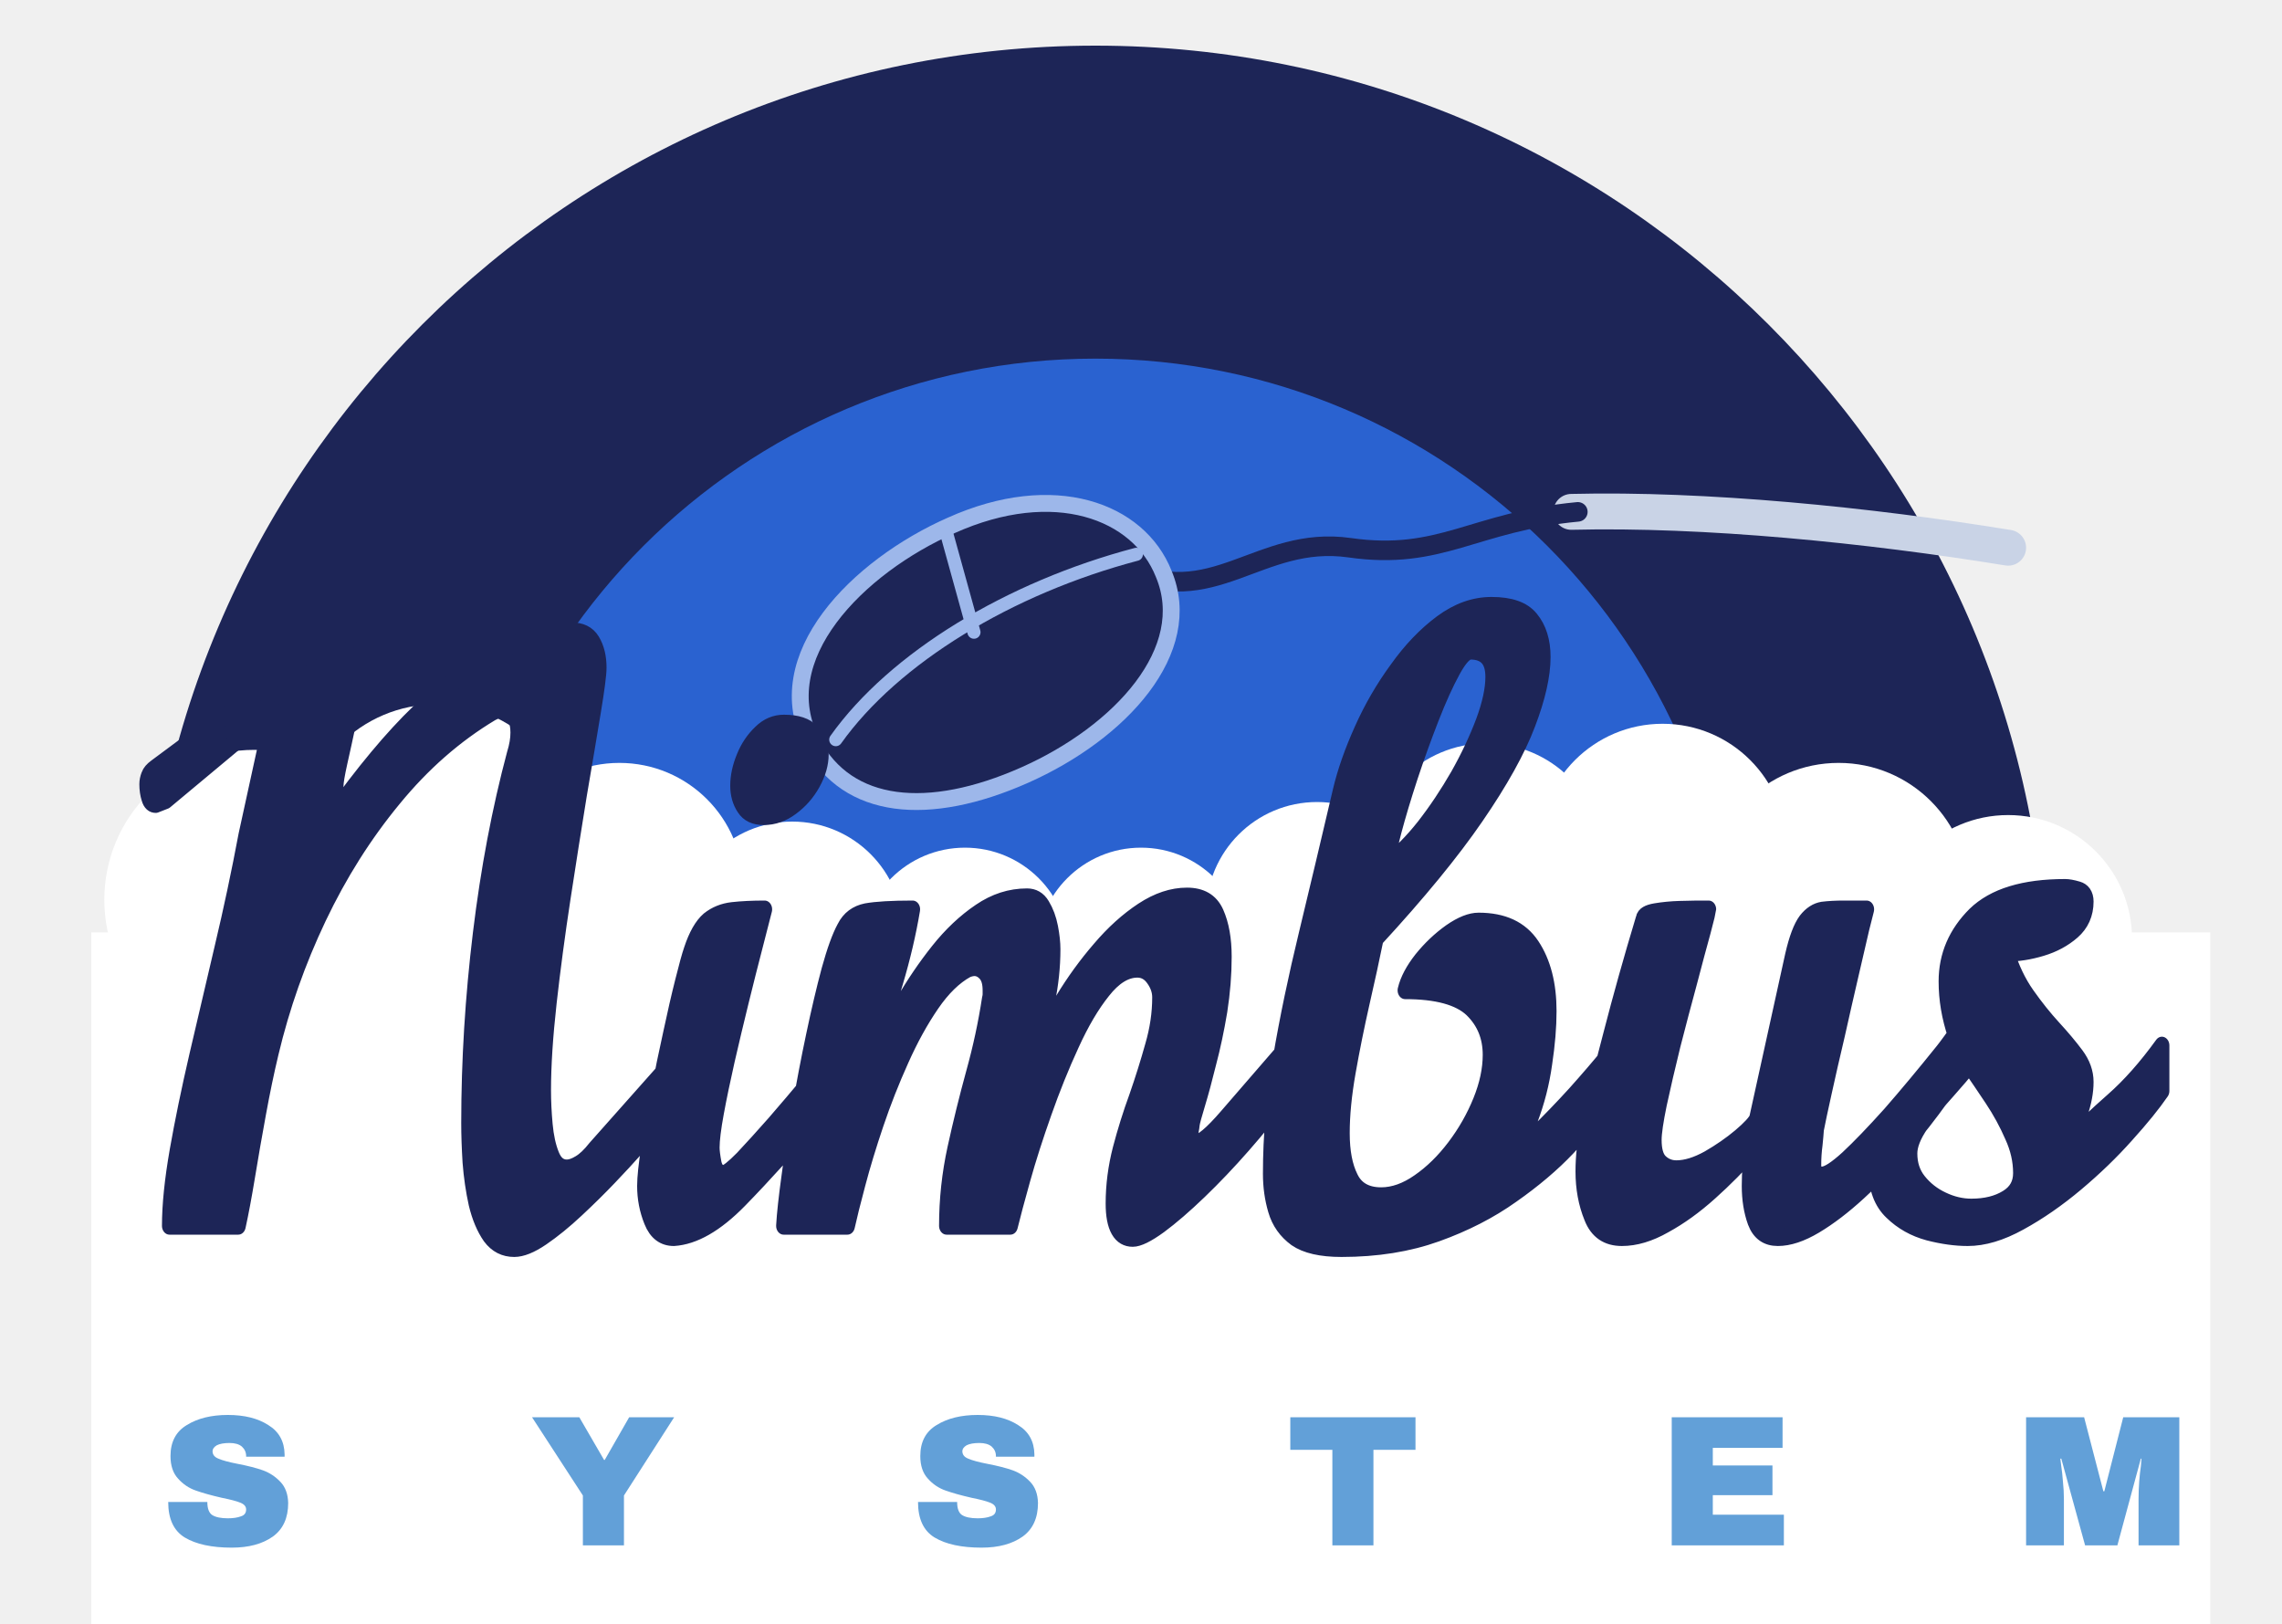
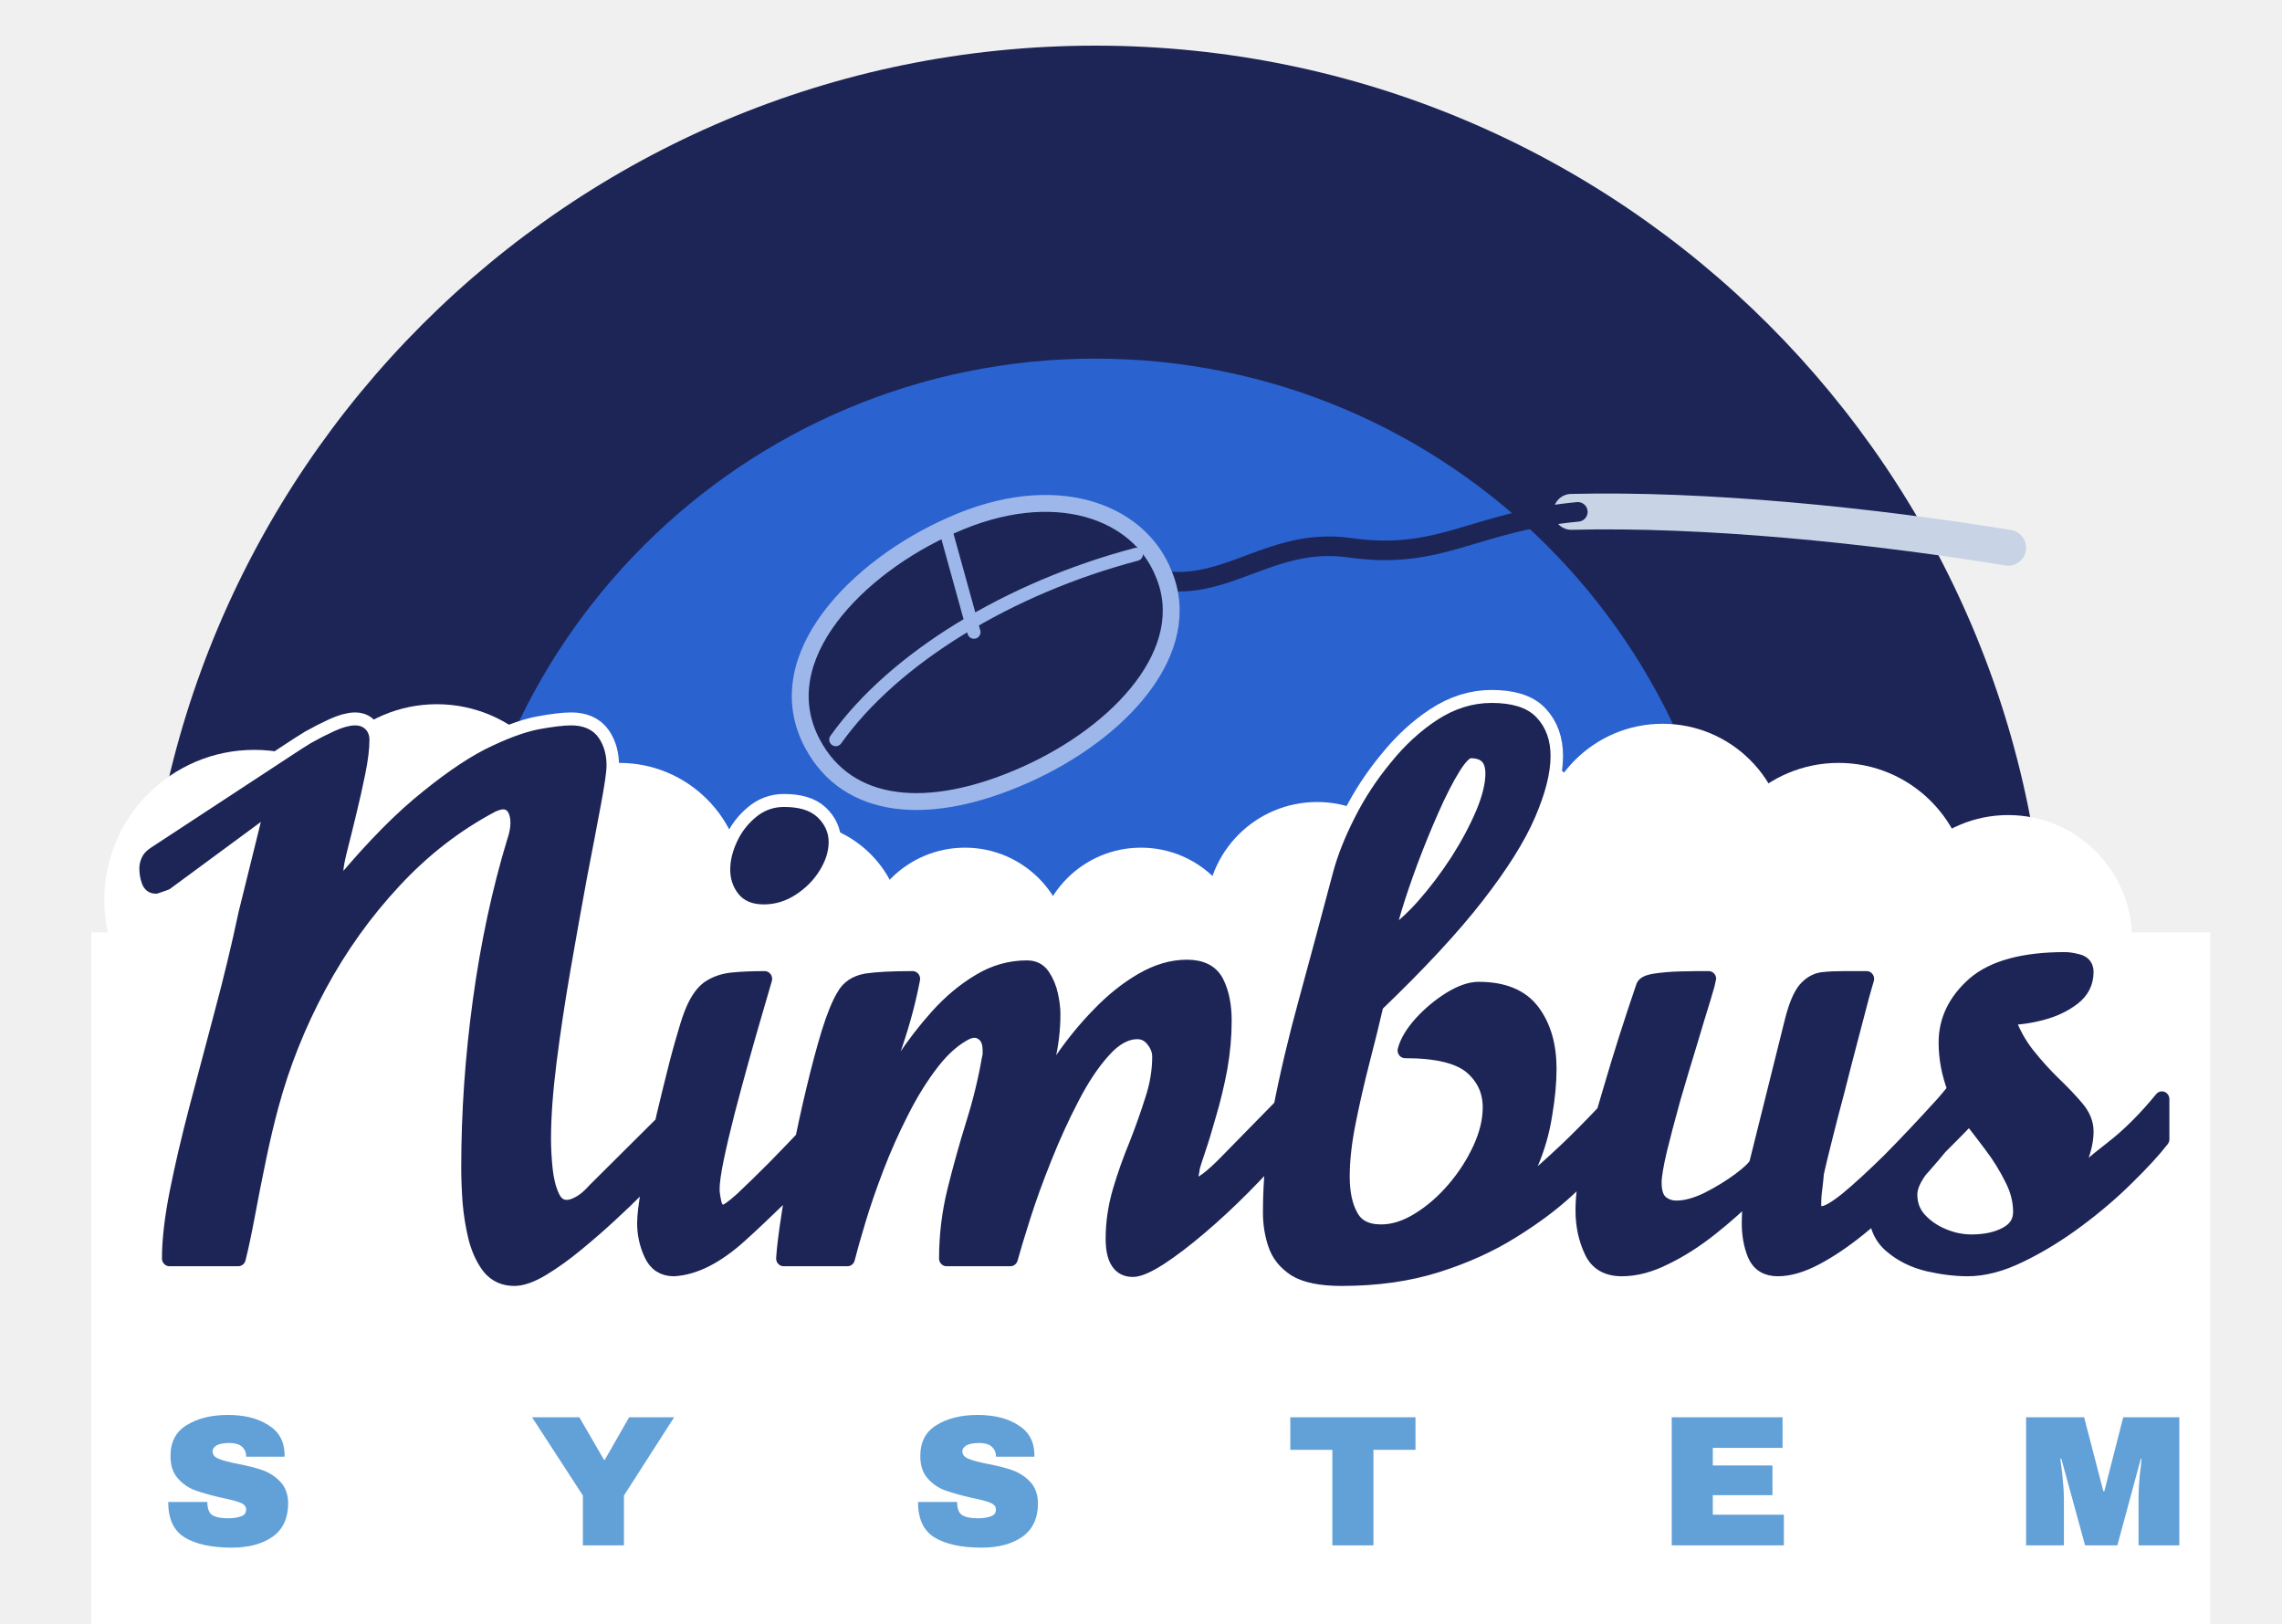
<svg xmlns="http://www.w3.org/2000/svg" viewBox="212 26 700 498" role="img" aria-label="Nimbus System">
  <path d="M256 332A292 292 0 0 1 840 332Z" fill="#1D2557" />
  <path d="M352 332A196 196 0 0 1 744 332Z" fill="#2A62D0" />
  <path d="M694 183 C 735 182, 785 187, 828 194" stroke="#C9D3E6" stroke-width="11" fill="none" stroke-linecap="round" />
  <path d="M556 200 C 584 214, 598 190, 626 194 S 664 186, 696 183" stroke="#1D2557" stroke-width="6" fill="none" stroke-linecap="round" />
  <g transform="translate(514 226) rotate(-28) scale(1.15) translate(-514 -226)">
    <path d="M462 226 C 462 200, 495 190, 522 192 C 552 194, 568 212, 566 230 C 564 252, 536 262, 508 260 C 480 258, 462 246, 462 226 Z" fill="#1D2557" stroke="#9DB7EA" stroke-width="4.5" />
    <path d="M468 228 C 492 216, 528 214, 562 222 M520 193 L514 220" stroke="#9DB7EA" stroke-width="3.5" fill="none" stroke-linecap="round" />
  </g>
  <g fill="#FFFFFF">
    <circle cx="290" cy="302" r="46" />
    <circle cx="346" cy="284" r="42" />
    <circle cx="402" cy="298" r="38" />
    <circle cx="455" cy="312" r="34" />
    <circle cx="508" cy="318" r="32" />
    <circle cx="562" cy="318" r="32" />
    <circle cx="616" cy="306" r="34" />
    <circle cx="668" cy="290" r="36" />
    <circle cx="722" cy="286" r="38" />
    <circle cx="776" cy="300" r="40" />
    <circle cx="828" cy="314" r="38" />
    <rect x="240" y="312" width="650" height="220" />
  </g>
-   <path d="M362.5 407.7L362.5 407.7Q357.9 407.7 355.1 404.5Q352.4 401.2 351.0 396.2Q349.7 391.2 349.2 385.7Q348.8 380.2 348.8 375.7L348.8 375.7Q348.8 351.8 352.3 327.3Q355.8 302.8 362.5 281.5L362.5 281.5Q363.6 278.5 363.6 275.9L363.6 275.9Q363.6 273.3 362.5 271.6Q361.3 269.8 359.1 269.8L359.1 269.8Q357.8 269.8 355.8 270.7L355.8 270.7Q339.5 279.0 326.4 292.6Q313.2 306.2 303.8 323.0Q294.4 339.8 289.4 357.7L289.4 357.7Q287.4 364.8 285.6 373.2Q283.8 381.5 282.3 389.3Q280.8 397.0 279.5 402L279.5 402L258.8 402Q258.8 394.1 261.1 382.9Q263.4 371.8 267.0 358.6Q270.7 345.3 274.6 331.0Q278.6 316.7 281.8 302.2L281.8 302.2L290.0 270.3L257.7 293.2L254.7 294.2Q253.1 294.2 252.6 292.6Q252 291.0 252 289.1L252 289.1Q252 288.1 252.5 287.0Q252.9 286.0 254.5 285.0L254.5 285.0L297.6 257.8Q299.3 256.7 302.5 254.8Q305.8 253.0 309.2 251.5Q312.6 250.0 314.7 250.0L314.7 250.0Q316.7 250.0 316.7 251.9L316.7 251.9Q316.7 255.6 315.5 261.3Q314.3 267.0 312.8 272.9Q311.3 278.9 310.1 283.4Q308.9 288.0 308.9 289.5L308.9 289.5L307.3 297.7Q321.7 280.6 333.6 270.9Q345.6 261.2 354.7 256.7Q363.9 252.3 370.2 251.1Q376.4 250.0 379.6 250.0L379.6 250.0Q384.2 250.0 386.1 252.7Q388.0 255.4 388.0 259.3L388.0 259.3Q388.0 261.8 386.3 270.5Q384.6 279.3 382.1 291.7Q379.7 304.2 377.2 318.1Q374.7 332.0 373.0 344.9Q371.3 357.9 371.3 367.3L371.3 367.3Q371.3 371.6 371.8 376.2Q372.3 380.8 373.8 384.0Q375.3 387.3 378.3 387.3L378.3 387.3Q379.9 387.3 382.0 386.2Q384.2 385.1 386.7 382.4L386.7 382.4L412.3 357.9L412.1 368.9Q411.7 369.3 409.8 371.3Q407.9 373.2 405.5 375.7Q403.1 378.1 401.2 380.1Q399.2 382.1 398.6 382.6L398.6 382.6Q395.9 385.2 391.3 389.3Q386.7 393.4 381.4 397.6Q376.0 401.9 371.0 404.8Q366.0 407.7 362.5 407.7ZM410.5 404.9L410.5 404.9Q405.7 404.9 403.7 400.6Q401.7 396.4 401.7 391.8L401.7 391.8Q401.7 388.6 402.9 382.2Q404.0 375.8 405.8 368.2Q407.5 360.5 409.5 352.9Q411.4 345.3 413.1 339.6Q414.8 333.8 415.7 331.6L415.7 331.6Q417.8 326.2 420.8 324.0Q423.9 321.9 428.1 321.5Q432.3 321.1 437.8 321.1L437.8 321.1Q436.8 324.5 434.9 330.7Q433.0 336.9 430.8 344.5Q428.6 352.1 426.6 359.5Q424.6 367.0 423.3 373.0Q422.0 379.0 422.0 382.0L422.0 382.0Q422.0 383.4 422.6 386.1Q423.3 388.7 425.5 388.7L425.5 388.7Q426.7 388.7 431.0 385.0Q435.2 381.2 440.6 376.0Q446.0 370.7 450.9 365.7Q455.7 360.7 458.0 358.1L458.0 358.1L458.0 369.3Q441.0 386.0 430.4 395.2Q419.8 404.4 410.5 404.9ZM437.5 297.3L437.5 297.3Q433.3 297.3 431.5 294.9Q429.7 292.6 429.7 289.5L429.7 289.5Q429.7 286.1 431.5 282.4Q433.2 278.8 436.4 276.2Q439.5 273.6 443.6 273.6L443.6 273.6Q449.6 273.6 452.2 276.0Q454.8 278.4 454.8 281.5L454.8 281.5Q454.8 284.9 452.4 288.6Q450.0 292.3 446.0 294.8Q442.1 297.3 437.5 297.3ZM548.5 405.1L548.5 405.1Q542.6 405.1 542.6 396.3L542.6 396.3Q542.6 389.4 544.7 382.5Q546.8 375.7 549.6 369.2Q552.3 362.6 554.4 356.2Q556.6 349.8 556.6 343.6L556.6 343.6Q556.6 341.0 554.7 338.7Q552.8 336.3 549.9 336.3L549.9 336.3Q544.7 336.3 539.7 341.7Q534.7 347.0 530.2 355.4Q525.7 363.7 521.9 372.9Q518.1 382.0 515.5 389.9Q512.9 397.8 511.7 402L511.7 402L492.5 402Q492.5 392.0 495.0 382.3Q497.5 372.6 500.6 363.0Q503.7 353.5 505.4 344.0L505.4 344.0Q505.6 343.4 505.6 342.8Q505.6 342.2 505.6 341.8L505.6 341.8Q505.6 338.9 504.2 337.4Q502.7 335.9 500.9 335.9L500.9 335.9Q500.0 335.9 498.8 336.3L498.8 336.3Q493.2 338.9 488.2 345.1Q483.2 351.3 479.0 359.3Q474.7 367.4 471.4 375.7Q468.1 384.0 465.9 391.1Q463.7 398.1 462.7 402L462.7 402L443.5 402Q443.8 397.5 445.1 389.5Q446.3 381.5 448.3 372.1Q450.2 362.6 452.5 353.4Q454.8 344.1 457.1 336.8Q459.5 329.4 461.7 326.0L461.7 326.0Q463.7 322.6 468.3 321.8Q472.9 321.1 482.3 321.1L482.3 321.1Q480.5 330.2 477.2 339.6Q473.8 349.1 471.3 357.9L471.3 357.9Q474.7 352.0 479.4 345.0Q484.1 338.1 489.8 332.0Q495.6 325.8 502.4 321.9Q509.1 318.0 516.7 318.0L516.7 318.0Q519.8 318.0 521.4 320.3Q523.1 322.7 523.8 325.8Q524.5 328.9 524.5 331.3L524.5 331.3Q524.5 338.0 522.8 344.8Q521.1 351.7 519.1 357.9L519.1 357.9Q522.4 351.5 527.3 344.5Q532.3 337.5 538.4 331.5Q544.5 325.4 551.3 321.6Q558.1 317.8 564.8 317.8L564.8 317.8Q571.4 317.8 573.7 322.2Q576.0 326.6 576.0 333.2L576.0 333.2Q576.0 339.9 574.7 347.0Q573.3 354.1 571.4 360.2Q569.6 366.4 568.1 370.6Q566.6 374.8 566.4 375.9L566.4 375.9Q566.3 376.8 566.1 377.6Q566.0 378.3 566.0 378.8L566.0 378.8Q566.0 381.0 567.2 381.0L567.2 381.0Q569.8 381.0 576.6 374.3Q583.4 367.6 593.3 357.9L593.3 357.9L593.3 369.2Q588.3 374.9 581.8 381.2Q575.3 387.5 568.7 392.9Q562.1 398.3 556.7 401.7Q551.2 405.1 548.5 405.1ZM611.3 407.7L611.3 407.7Q602.0 407.7 597.4 405.0Q592.9 402.2 591.4 397.8Q589.9 393.5 589.9 388.7L589.9 388.7Q589.9 374.2 592.9 359.2Q595.9 344.2 600.7 327.4Q605.5 310.5 610.9 290.9L610.9 290.9Q612.9 283.7 617.3 275.4Q621.6 267.2 627.8 260.0Q633.9 252.7 641.2 248.1Q648.5 243.5 656.4 243.5L656.4 243.5Q665.0 243.5 668.4 247.1Q671.9 250.7 671.9 256.6L671.9 256.6Q671.9 263.5 667.4 273.5Q662.9 283.6 651.9 297.2Q641.0 310.7 621.7 328.5L621.7 328.5Q619.9 336.0 617.5 344.9Q615.1 353.9 613.3 362.6Q611.5 371.3 611.5 378.3L611.5 378.3Q611.5 385.5 614.1 389.9Q616.6 394.4 623.2 394.4L623.2 394.4Q628.7 394.4 634.4 391.0Q640.2 387.6 645.1 382.1Q650.0 376.6 653.0 370.3Q656.0 364.0 656.0 358.3L656.0 358.3Q656.0 351.1 650.3 346.4Q644.6 341.8 630.4 341.8L630.4 341.8Q631.4 338.2 635.2 334.1Q639.1 330.0 643.9 327.1Q648.8 324.2 652.5 324.2L652.5 324.2Q663.7 324.2 668.7 330.6Q673.7 337.0 673.7 347.1L673.7 347.1Q673.7 353.1 672.4 360.4Q671.2 367.8 668.1 374.7Q665.0 381.6 659.1 386.4L659.1 386.4Q663.7 383.7 669.5 378.9Q675.4 374.0 681.3 368.5Q687.2 362.9 691.6 358.3L691.6 358.3L690.4 371.1Q686.4 375.6 679.5 381.8Q672.6 388.0 662.7 393.9Q652.8 399.9 640.0 403.8Q627.2 407.7 611.3 407.7ZM625.2 309.3L625.2 309.3Q630.4 306.1 635.9 300.2Q641.4 294.2 646.2 287.1Q650.9 280.0 653.9 273.2Q656.8 266.5 656.8 261.7L656.8 261.7Q656.8 255.0 650.1 255.0L650.1 255.0Q648.0 255.0 644.9 259.8Q641.8 264.6 638.4 272.0Q635.0 279.4 632.0 287.1Q629.0 294.9 627.1 301.0Q625.2 307.1 625.2 309.3ZM695.6 404.9L695.6 404.9Q688.8 404.9 686.4 399.6Q683.9 394.4 683.9 388.1L683.9 388.1Q683.9 385.2 684.3 382.2Q684.7 379.2 685.3 376.9L685.3 376.9Q687.8 367.5 692.2 353.3Q696.5 339.1 702.0 323.6L702.0 323.6Q702.2 322.3 705.6 321.8Q709.1 321.3 712.9 321.2Q716.8 321.1 718.2 321.1L718.2 321.1L721.7 321.1Q721.7 321.4 720.1 326.6Q718.4 331.8 716.0 339.6Q713.5 347.4 711.0 355.7Q708.6 364.0 706.9 370.7Q705.3 377.3 705.3 380.0L705.3 380.0Q705.3 384.1 707.2 385.8Q709.2 387.5 712.0 387.5L712.0 387.5Q716.2 387.5 721.5 385.0Q726.8 382.4 731.0 379.4Q735.3 376.3 736.1 374.7L736.1 374.7L746.9 333.0Q748.6 326.7 750.8 324.2Q753.0 321.8 755.9 321.4Q758.8 321.1 762.3 321.1L762.3 321.1L769.2 321.1Q769.2 321.1 767.8 325.8Q766.5 330.6 764.5 337.9Q762.5 345.2 760.4 353.2Q758.2 361.1 756.5 367.7Q754.8 374.2 754.1 377.3L754.1 377.3Q754.0 378.7 753.7 381.2Q753.3 383.7 753.3 386.4L753.3 386.4Q753.3 387.8 753.7 388.4Q754.1 389.1 755.8 389.1L755.8 389.1Q758.0 389.1 763.3 385.0Q768.6 380.8 776.1 373.7Q783.5 366.5 791.9 357.6L791.9 357.6L791.9 368.9Q786.7 375.1 780.3 381.5Q773.9 387.9 767.0 393.2Q760.2 398.5 753.9 401.7Q747.6 404.9 742.5 404.9L742.5 404.9Q737.4 404.9 735.6 400.8Q733.9 396.8 733.9 391.8L733.9 391.8Q733.9 386.3 734.9 382.4L734.9 382.4Q729.0 388.1 722.3 393.2Q715.5 398.4 708.6 401.6Q701.8 404.9 695.6 404.9ZM799.6 404.9L799.6 404.9Q794.1 404.9 787.7 403.5Q781.2 402 776.6 398.2Q772.0 394.5 772.0 387.7L772.0 387.7Q772.0 383.4 774.7 378.7Q777.4 374.0 781.4 369.3Q785.4 364.5 789.4 360.3Q793.3 356.2 795.8 353.1L795.8 353.1Q793.1 346.3 793.1 339.5L793.1 339.5Q793.1 329.9 801.6 322.7Q810.2 315.6 828.9 315.6L828.9 315.6Q830.4 315.6 832.8 316.2Q835.2 316.8 835.2 319.1L835.2 319.1Q835.2 323.6 831.3 326.5Q827.4 329.4 821.9 330.8Q816.4 332.2 811.4 332.2L811.4 332.2Q813.7 338.5 817.6 343.2Q821.5 347.9 825.6 351.7Q829.6 355.4 832.4 358.6Q835.2 361.8 835.2 365.2L835.2 365.2Q835.2 372.6 828.2 382.2L828.2 382.2Q835.6 375.8 843.1 370.2Q850.6 364.6 858.0 355.9L858.0 355.9L858.0 367.5Q854.3 372.1 847.5 378.5Q840.8 384.9 832.4 390.9Q824.0 396.9 815.4 400.9Q806.9 404.9 799.6 404.9ZM800.7 397.3L800.7 397.3Q807.0 397.3 811.2 395.1Q815.5 392.9 815.5 388.5L815.5 388.5Q815.5 383.6 812.9 378.8Q810.4 373.9 806.8 369.3Q803.2 364.7 800.1 360.9L800.1 360.9Q798.0 363.2 793.7 367.3Q789.4 371.3 785.8 375.7Q782.2 380.1 782.2 383.5L782.2 383.5Q782.2 387.8 785.0 390.8Q787.9 393.9 792.2 395.6Q796.4 397.3 800.7 397.3Z" fill="#1D2557" stroke="#1D2557" stroke-width="4.5" stroke-linejoin="round" transform="translate(0 402) scale(1.02 1.2) translate(0 -402)" />
+   <g transform="translate(0 412) scale(1.02 1.06) translate(0 -412)">
+     <path d="M362.5 417.7L362.5 417.7Q357.9 417.7 355.1 414.5Q352.4 411.2 351.0 406.2Q349.7 401.2 349.2 395.7Q348.8 390.2 348.8 385.7L348.8 385.7Q348.8 361.8 352.3 337.3Q355.8 312.8 362.5 291.5L362.5 291.5Q363.6 288.5 363.6 285.9L363.6 285.9Q363.6 283.3 362.5 281.6Q361.3 279.8 359.1 279.8L359.1 279.8Q357.8 279.8 355.8 280.7L355.8 280.7Q339.5 289.0 326.4 302.6Q313.2 316.2 303.8 333.0Q294.4 349.8 289.4 367.7L289.4 367.7Q287.4 374.8 285.6 383.2Q283.8 391.5 282.3 399.3Q280.8 407.0 279.5 412L279.5 412L258.8 412Q258.8 404.1 261.1 392.9Q263.4 381.8 267.0 368.6Q270.7 355.3 274.6 341.0Q278.6 326.7 281.8 312.2L281.8 312.2L290.0 280.3L257.7 303.2L254.7 304.2Q253.1 304.2 252.6 302.6Q252 301.0 252 299.1L252 299.1Q252 298.1 252.5 297.0Q252.9 296.0 254.5 295.0L254.5 295.0L297.6 267.8Q299.3 266.7 302.5 264.8Q305.8 263.0 309.2 261.5Q312.6 260.0 314.7 260.0L314.7 260.0Q316.7 260.0 316.7 261.9L316.7 261.9Q316.7 265.6 315.5 271.3Q314.3 277.0 312.8 282.9Q311.3 288.9 310.1 293.4Q308.9 298.0 308.9 299.5L308.9 299.5L307.3 307.7Q321.7 290.6 333.6 280.9Q345.6 271.2 354.7 266.7Q363.9 262.3 370.2 261.1Q376.4 260.0 379.6 260.0L379.6 260.0Q384.2 260.0 386.1 262.7Q388.0 265.4 388.0 269.3L388.0 269.3Q388.0 271.8 386.3 280.5Q384.6 289.3 382.1 301.7Q379.7 314.2 377.2 328.1Q374.7 342.0 373.0 354.9Q371.3 367.9 371.3 377.3L371.3 377.3Q371.3 381.6 371.8 386.2Q372.3 390.8 373.8 394.0Q375.3 397.3 378.3 397.3L378.3 397.3Q379.9 397.3 382.0 396.2Q384.2 395.1 386.7 392.4L386.7 392.4L412.3 367.9L412.1 378.9Q411.7 379.3 409.8 381.3Q407.9 383.2 405.5 385.7Q403.1 388.1 401.2 390.1Q399.2 392.1 398.6 392.6L398.6 392.6Q395.9 395.2 391.3 399.3Q386.7 403.4 381.4 407.6Q376.0 411.9 371.0 414.8Q366.0 417.7 362.5 417.7ZM410.5 414.9L410.5 414.9Q405.7 414.9 403.7 410.6Q401.7 406.4 401.7 401.8L401.7 401.8Q401.7 398.6 402.9 392.2Q404.0 385.8 405.8 378.2Q407.5 370.5 409.5 362.9Q411.4 355.3 413.1 349.6Q414.8 343.8 415.7 341.6L415.7 341.6Q417.8 336.2 420.8 334.0Q423.9 331.9 428.1 331.5Q432.3 331.1 437.8 331.1L437.8 331.1Q436.8 334.5 434.9 340.7Q433.0 346.9 430.8 354.5Q428.6 362.1 426.6 369.5Q424.6 377.0 423.3 383.0Q422.0 389.0 422.0 392.0L422.0 392.0Q422.0 393.4 422.6 396.1Q423.3 398.7 425.5 398.7L425.5 398.7Q426.7 398.7 431.0 395.0Q435.2 391.2 440.6 386.0Q446.0 380.7 450.9 375.7Q455.7 370.7 458.0 368.1L458.0 368.1L458.0 379.3Q441.0 396.0 430.4 405.2Q419.8 414.4 410.5 414.9ZM437.5 307.3L437.5 307.3Q433.3 307.3 431.5 304.9Q429.7 302.6 429.7 299.5L429.7 299.5Q429.7 296.1 431.5 292.4Q433.2 288.8 436.4 286.2Q439.5 283.6 443.6 283.6L443.6 283.6Q449.6 283.6 452.2 286.0Q454.8 288.4 454.8 291.5L454.8 291.5Q454.8 294.9 452.4 298.6Q450.0 302.3 446.0 304.8Q442.1 307.3 437.5 307.3ZM548.5 415.1L548.5 415.1Q542.6 415.1 542.6 406.3L542.6 406.3Q542.6 399.4 544.7 392.5Q546.8 385.7 549.6 379.2Q552.3 372.6 554.4 366.2Q556.6 359.8 556.6 353.6L556.6 353.6Q556.6 351.0 554.7 348.7Q552.8 346.3 549.9 346.3L549.9 346.3Q544.7 346.3 539.7 351.7Q534.7 357.0 530.2 365.4Q525.7 373.7 521.9 382.9Q518.1 392.0 515.5 399.9Q512.9 407.8 511.7 412L511.7 412L492.5 412Q492.5 402.0 495.0 392.3Q497.5 382.6 500.6 373.0Q503.7 363.5 505.4 354.0L505.4 354.0Q505.6 353.4 505.6 352.8Q505.6 352.2 505.6 351.8L505.6 351.8Q505.6 348.9 504.2 347.4Q502.7 345.9 500.9 345.9L500.9 345.9Q500.0 345.9 498.8 346.3L498.8 346.3Q493.2 348.9 488.2 355.1Q483.2 361.3 479.0 369.3Q474.7 377.4 471.4 385.7Q468.1 394.0 465.9 401.1Q463.7 408.1 462.7 412L462.7 412L443.5 412Q443.8 407.5 445.1 399.5Q446.3 391.5 448.3 382.1Q450.2 372.6 452.5 363.4Q454.8 354.1 457.1 346.8Q459.5 339.4 461.7 336.0L461.7 336.0Q463.7 332.6 468.3 331.8Q472.9 331.1 482.3 331.1L482.3 331.1Q480.5 340.2 477.2 349.6Q473.8 359.1 471.3 367.9L471.3 367.9Q474.7 362.0 479.4 355.0Q484.1 348.1 489.8 342.0Q495.6 335.8 502.4 331.9Q509.1 328.0 516.7 328.0L516.7 328.0Q519.8 328.0 521.4 330.3Q523.1 332.7 523.8 335.8Q524.5 338.9 524.5 341.3L524.5 341.3Q524.5 348.0 522.8 354.8Q521.1 361.7 519.1 367.9L519.1 367.9Q522.4 361.5 527.3 354.5Q532.3 347.5 538.4 341.5Q544.5 335.4 551.3 331.6Q558.1 327.8 564.8 327.8L564.8 327.8Q571.4 327.8 573.7 332.2Q576.0 336.6 576.0 343.2L576.0 343.2Q576.0 349.9 574.7 357.0Q573.3 364.1 571.4 370.2Q569.6 376.4 568.1 380.6Q566.6 384.8 566.4 385.9L566.4 385.9Q566.3 386.8 566.1 387.6Q566.0 388.3 566.0 388.8L566.0 388.8Q566.0 391.0 567.2 391.0L567.2 391.0Q569.8 391.0 576.6 384.3Q583.4 377.6 593.3 367.9L593.3 367.9L593.3 379.2Q588.3 384.9 581.8 391.2Q575.3 397.5 568.7 402.9Q562.1 408.3 556.7 411.7Q551.2 415.1 548.5 415.1ZM611.3 417.7L611.3 417.7Q602.0 417.7 597.4 415.0Q592.9 412.2 591.4 407.8Q589.9 403.5 589.9 398.7L589.9 398.7Q589.9 384.2 592.9 369.2Q595.9 354.2 600.7 337.4Q605.5 320.5 610.9 300.9L610.9 300.9Q612.9 293.7 617.3 285.4Q621.6 277.2 627.8 270.0Q633.9 262.7 641.2 258.1Q648.5 253.5 656.4 253.5L656.4 253.5Q665.0 253.5 668.4 257.1Q671.9 260.7 671.9 266.6L671.9 266.6Q671.9 273.5 667.4 283.5Q662.9 293.6 651.9 307.2Q641.0 320.7 621.7 338.5L621.7 338.5Q619.9 346.0 617.5 354.9Q615.1 363.9 613.3 372.6Q611.5 381.3 611.5 388.3L611.5 388.3Q611.5 395.5 614.1 399.9Q616.6 404.4 623.2 404.4L623.2 404.4Q628.7 404.4 634.4 401.0Q640.2 397.6 645.1 392.1Q650.0 386.6 653.0 380.3Q656.0 374.0 656.0 368.3L656.0 368.3Q656.0 361.1 650.3 356.4Q644.6 351.8 630.4 351.8L630.4 351.8Q631.4 348.2 635.2 344.1Q639.1 340.0 643.9 337.1Q648.8 334.2 652.5 334.2L652.5 334.2Q663.7 334.2 668.7 340.6Q673.7 347.0 673.7 357.1L673.7 357.1Q673.7 363.1 672.4 370.4Q671.2 377.8 668.1 384.7Q665.0 391.6 659.1 396.4L659.1 396.4Q663.7 393.7 669.5 388.9Q675.4 384.0 681.3 378.5Q687.2 372.9 691.6 368.3L691.6 368.3L690.4 381.1Q686.4 385.6 679.5 391.8Q672.6 398.0 662.7 403.9Q652.8 409.9 640.0 413.8Q627.2 417.7 611.3 417.7ZM625.2 319.3L625.2 319.3Q630.4 316.1 635.9 310.2Q641.4 304.2 646.2 297.1Q650.9 290.0 653.9 283.2Q656.8 276.5 656.8 271.7L656.8 271.7Q656.8 265.0 650.1 265.0L650.1 265.0Q648.0 265.0 644.9 269.8Q641.8 274.6 638.4 282.0Q635.0 289.4 632.0 297.1Q629.0 304.9 627.1 311.0Q625.2 317.1 625.2 319.3ZM695.6 414.9L695.6 414.9Q688.8 414.9 686.4 409.6Q683.9 404.4 683.9 398.1L683.9 398.1Q683.9 395.2 684.3 392.2Q684.7 389.2 685.3 386.9L685.3 386.9Q687.8 377.5 692.2 363.3Q696.5 349.1 702.0 333.6L702.0 333.6Q702.2 332.3 705.6 331.8Q709.1 331.3 712.9 331.2Q716.8 331.1 718.2 331.1L718.2 331.1L721.7 331.1Q721.7 331.4 720.1 336.6Q718.4 341.8 716.0 349.6Q713.5 357.4 711.0 365.7Q708.6 374.0 706.9 380.7Q705.3 387.3 705.3 390.0L705.3 390.0Q705.3 394.1 707.2 395.8Q709.2 397.5 712.0 397.5L712.0 397.5Q716.2 397.5 721.5 395.0Q726.8 392.4 731.0 389.4Q735.3 386.3 736.1 384.7L736.1 384.7L746.9 343.0Q748.6 336.7 750.8 334.2Q753.0 331.8 755.9 331.4Q758.8 331.1 762.3 331.1L762.3 331.1L769.2 331.1Q769.2 331.1 767.8 335.8Q766.5 340.6 764.5 347.9Q762.5 355.2 760.4 363.2Q758.2 371.1 756.5 377.7Q754.8 384.2 754.1 387.3L754.1 387.3Q754.0 388.7 753.7 391.2Q753.3 393.7 753.3 396.4L753.3 396.4Q753.3 397.8 753.7 398.4Q754.1 399.1 755.8 399.1L755.8 399.1Q758.0 399.1 763.3 395.0Q768.6 390.8 776.1 383.7Q783.5 376.5 791.9 367.6L791.9 367.6L791.9 378.9Q786.7 385.1 780.3 391.5Q773.9 397.9 767.0 403.2Q760.2 408.5 753.9 411.7Q747.6 414.9 742.5 414.9L742.5 414.9Q737.4 414.9 735.6 410.8Q733.9 406.8 733.9 401.8L733.9 401.8Q733.9 396.3 734.9 392.4L734.9 392.4Q729.0 398.1 722.3 403.2Q715.5 408.4 708.6 411.6Q701.8 414.9 695.6 414.9ZM799.6 414.9L799.6 414.9Q794.1 414.9 787.7 413.5Q781.2 412 776.6 408.2Q772.0 404.5 772.0 397.7L772.0 397.7Q772.0 393.4 774.7 388.7Q777.4 384.0 781.4 379.3Q785.4 374.5 789.4 370.3Q793.3 366.2 795.8 363.1L795.8 363.1Q793.1 356.3 793.1 349.5L793.1 349.5Q793.1 339.9 801.6 332.7Q810.2 325.6 828.9 325.6L828.9 325.6Q830.4 325.6 832.8 326.2Q835.2 326.8 835.2 329.1L835.2 329.1Q835.2 333.6 831.3 336.5Q827.4 339.4 821.9 340.8Q816.4 342.2 811.4 342.2L811.4 342.2Q813.7 348.5 817.6 353.2Q821.5 357.9 825.6 361.7Q829.6 365.4 832.4 368.6Q835.2 371.8 835.2 375.2L835.2 375.2Q835.2 382.6 828.2 392.2L828.2 392.2Q835.6 385.8 843.1 380.2Q850.6 374.6 858.0 365.9L858.0 365.9L858.0 377.5Q854.3 382.1 847.5 388.5Q840.8 394.9 832.4 400.9Q824.0 406.9 815.4 410.9Q806.9 414.9 799.6 414.9ZM800.7 407.3L800.7 407.3Q807.0 407.3 811.2 405.1Q815.5 402.9 815.5 398.5L815.5 398.5Q815.5 393.6 812.9 388.8Q810.4 383.9 806.8 379.3Q803.2 374.7 800.1 370.9L800.1 370.9Q798.0 373.2 793.7 377.3Q789.4 381.3 785.8 385.7Q782.2 390.1 782.2 393.5L782.2 393.5Q782.2 397.8 785.0 400.8Q787.9 403.9 792.2 405.6Q796.4 407.3 800.7 407.3Z" fill="#FFFFFF" stroke="#FFFFFF" stroke-width="12" stroke-linejoin="round" />
+     <path d="M362.5 417.7L362.5 417.7Q357.9 417.7 355.1 414.5Q352.4 411.2 351.0 406.2Q349.7 401.2 349.2 395.7Q348.8 390.2 348.8 385.7L348.8 385.7Q348.8 361.8 352.3 337.3Q355.8 312.8 362.5 291.5L362.5 291.5Q363.6 288.5 363.6 285.9L363.6 285.9Q363.6 283.3 362.5 281.6Q361.3 279.8 359.1 279.8L359.1 279.8Q357.8 279.8 355.8 280.7L355.8 280.7Q339.5 289.0 326.4 302.6Q313.2 316.2 303.8 333.0Q294.4 349.8 289.4 367.7L289.4 367.7Q287.4 374.8 285.6 383.2Q283.8 391.5 282.3 399.3Q280.8 407.0 279.5 412L279.5 412L258.8 412Q258.8 404.1 261.1 392.9Q263.4 381.8 267.0 368.6Q270.7 355.3 274.6 341.0Q278.6 326.7 281.8 312.2L281.8 312.2L290.0 280.3L257.7 303.2L254.7 304.2Q253.1 304.2 252.6 302.6Q252 301.0 252 299.1L252 299.1Q252 298.1 252.5 297.0Q252.9 296.0 254.5 295.0L254.5 295.0L297.6 267.8Q299.3 266.7 302.5 264.8Q305.8 263.0 309.2 261.5Q312.6 260.0 314.7 260.0L314.7 260.0Q316.7 260.0 316.7 261.9L316.7 261.9Q316.7 265.6 315.5 271.3Q314.3 277.0 312.8 282.9Q311.3 288.9 310.1 293.4Q308.9 298.0 308.9 299.5L308.9 299.5L307.3 307.7Q321.7 290.6 333.6 280.9Q345.6 271.2 354.7 266.7Q363.9 262.3 370.2 261.1Q376.4 260.0 379.6 260.0L379.6 260.0Q384.2 260.0 386.1 262.7Q388.0 265.4 388.0 269.3L388.0 269.3Q388.0 271.8 386.3 280.5Q384.6 289.3 382.1 301.7Q379.7 314.2 377.2 328.1Q374.7 342.0 373.0 354.9Q371.3 367.9 371.3 377.3L371.3 377.3Q371.3 381.6 371.8 386.2Q372.3 390.8 373.8 394.0Q375.3 397.3 378.3 397.3L378.3 397.3Q379.9 397.3 382.0 396.2Q384.2 395.1 386.7 392.4L386.7 392.4L412.3 367.9L412.1 378.9Q411.7 379.3 409.8 381.3Q407.9 383.2 405.5 385.7Q403.1 388.1 401.2 390.1Q399.2 392.1 398.6 392.6L398.6 392.6Q395.9 395.2 391.3 399.3Q386.7 403.4 381.4 407.6Q376.0 411.9 371.0 414.8Q366.0 417.7 362.5 417.7ZM410.5 414.9L410.5 414.9Q405.7 414.9 403.7 410.6Q401.7 406.4 401.7 401.8L401.7 401.8Q401.7 398.6 402.9 392.2Q404.0 385.8 405.8 378.2Q407.5 370.5 409.5 362.9Q411.4 355.3 413.1 349.6Q414.8 343.8 415.7 341.6L415.7 341.6Q417.8 336.2 420.8 334.0Q423.9 331.9 428.1 331.5Q432.3 331.1 437.8 331.1L437.8 331.1Q436.8 334.5 434.9 340.7Q433.0 346.9 430.8 354.5Q428.6 362.1 426.6 369.5Q424.6 377.0 423.3 383.0Q422.0 389.0 422.0 392.0L422.0 392.0Q422.0 393.4 422.6 396.1Q423.3 398.7 425.5 398.7L425.5 398.7Q426.7 398.7 431.0 395.0Q435.2 391.2 440.6 386.0Q446.0 380.7 450.9 375.7Q455.7 370.7 458.0 368.1L458.0 368.1L458.0 379.3Q441.0 396.0 430.4 405.2Q419.8 414.4 410.5 414.9ZM437.5 307.3L437.5 307.3Q433.3 307.3 431.5 304.9Q429.7 302.6 429.7 299.5L429.7 299.5Q429.7 296.1 431.5 292.4Q433.2 288.8 436.4 286.2Q439.5 283.6 443.6 283.6L443.6 283.6Q449.6 283.6 452.2 286.0Q454.8 288.4 454.8 291.5L454.8 291.5Q454.8 294.9 452.4 298.6Q450.0 302.3 446.0 304.8Q442.1 307.3 437.5 307.3ZM548.5 415.1L548.5 415.1Q542.6 415.1 542.6 406.3L542.6 406.3Q542.6 399.4 544.7 392.5Q546.8 385.7 549.6 379.2Q552.3 372.6 554.4 366.2Q556.6 359.8 556.6 353.6L556.6 353.6Q556.6 351.0 554.7 348.7Q552.8 346.3 549.9 346.3L549.9 346.3Q544.7 346.3 539.7 351.7Q534.7 357.0 530.2 365.4Q525.7 373.7 521.9 382.9Q518.1 392.0 515.5 399.9Q512.9 407.8 511.7 412L511.7 412L492.5 412Q492.5 402.0 495.0 392.3Q497.5 382.6 500.6 373.0Q503.7 363.5 505.4 354.0L505.4 354.0Q505.6 353.4 505.6 352.8Q505.6 352.2 505.6 351.8L505.6 351.8Q505.6 348.9 504.2 347.4Q502.7 345.9 500.9 345.9L500.9 345.9Q500.0 345.9 498.8 346.3L498.8 346.3Q493.2 348.9 488.2 355.1Q483.2 361.3 479.0 369.3Q474.7 377.4 471.4 385.7Q468.1 394.0 465.9 401.1Q463.7 408.1 462.7 412L462.7 412L443.5 412Q443.8 407.5 445.1 399.5Q446.3 391.5 448.3 382.1Q450.2 372.6 452.5 363.4Q454.8 354.1 457.1 346.8Q459.5 339.4 461.7 336.0L461.7 336.0Q463.7 332.6 468.3 331.8Q472.9 331.1 482.3 331.1L482.3 331.1Q480.5 340.2 477.2 349.6Q473.8 359.1 471.3 367.9L471.3 367.9Q474.7 362.0 479.4 355.0Q484.1 348.1 489.8 342.0Q495.6 335.8 502.4 331.9Q509.1 328.0 516.7 328.0L516.7 328.0Q519.8 328.0 521.4 330.3Q523.1 332.7 523.8 335.8Q524.5 338.9 524.5 341.3L524.5 341.3Q524.5 348.0 522.8 354.8Q521.1 361.7 519.1 367.9L519.1 367.9Q522.4 361.5 527.3 354.5Q532.3 347.5 538.4 341.5Q544.5 335.4 551.3 331.6Q558.1 327.8 564.8 327.8L564.8 327.8Q571.4 327.8 573.7 332.2Q576.0 336.6 576.0 343.2L576.0 343.2Q576.0 349.9 574.7 357.0Q573.3 364.1 571.4 370.2Q569.6 376.4 568.1 380.6Q566.6 384.8 566.4 385.9L566.4 385.9Q566.3 386.8 566.1 387.6Q566.0 388.3 566.0 388.8L566.0 388.8Q566.0 391.0 567.2 391.0L567.2 391.0Q569.8 391.0 576.6 384.3Q583.4 377.6 593.3 367.9L593.3 367.9L593.3 379.2Q588.3 384.9 581.8 391.2Q575.3 397.5 568.7 402.9Q562.1 408.3 556.7 411.7Q551.2 415.1 548.5 415.1ZM611.3 417.7L611.3 417.7Q602.0 417.7 597.4 415.0Q592.9 412.2 591.4 407.8Q589.9 403.5 589.9 398.7L589.9 398.7Q589.9 384.2 592.9 369.2Q595.9 354.2 600.7 337.4Q605.5 320.5 610.9 300.9L610.9 300.9Q612.9 293.7 617.3 285.4Q621.6 277.2 627.8 270.0Q633.9 262.7 641.2 258.1Q648.5 253.5 656.4 253.5L656.4 253.5Q665.0 253.5 668.4 257.1Q671.9 260.7 671.9 266.6L671.9 266.6Q671.9 273.5 667.4 283.5Q662.9 293.6 651.9 307.2Q641.0 320.7 621.7 338.5L621.7 338.5Q619.9 346.0 617.5 354.9Q615.1 363.9 613.3 372.6Q611.5 381.3 611.5 388.3L611.5 388.3Q611.5 395.5 614.1 399.9Q616.6 404.4 623.2 404.4L623.2 404.4Q628.7 404.4 634.4 401.0Q640.2 397.6 645.1 392.1Q650.0 386.6 653.0 380.3Q656.0 374.0 656.0 368.3L656.0 368.3Q656.0 361.1 650.3 356.4Q644.6 351.8 630.4 351.8L630.4 351.8Q631.4 348.2 635.2 344.1Q639.1 340.0 643.9 337.1Q648.8 334.2 652.5 334.2L652.5 334.2Q663.7 334.2 668.7 340.6Q673.7 347.0 673.7 357.1L673.7 357.1Q673.7 363.1 672.4 370.4Q671.2 377.8 668.1 384.7Q665.0 391.6 659.1 396.4L659.1 396.4Q663.7 393.7 669.5 388.9Q675.4 384.0 681.3 378.5Q687.2 372.9 691.6 368.3L691.6 368.3L690.4 381.1Q686.4 385.6 679.5 391.8Q672.6 398.0 662.7 403.9Q652.8 409.9 640.0 413.8Q627.2 417.7 611.3 417.7ZM625.2 319.3L625.2 319.3Q630.4 316.1 635.9 310.2Q641.4 304.2 646.2 297.1Q650.9 290.0 653.9 283.2Q656.8 276.5 656.8 271.7L656.8 271.7Q656.8 265.0 650.1 265.0L650.1 265.0Q648.0 265.0 644.9 269.8Q641.8 274.6 638.4 282.0Q635.0 289.4 632.0 297.1Q629.0 304.9 627.1 311.0Q625.2 317.1 625.2 319.3ZM695.6 414.9L695.6 414.9Q688.8 414.9 686.4 409.6Q683.9 404.4 683.9 398.1L683.9 398.1Q683.9 395.2 684.3 392.2Q684.7 389.2 685.3 386.9L685.3 386.9Q687.8 377.5 692.2 363.3Q696.5 349.1 702.0 333.6L702.0 333.6Q702.2 332.3 705.6 331.8Q709.1 331.3 712.9 331.2Q716.8 331.1 718.2 331.1L718.2 331.1L721.7 331.1Q721.7 331.4 720.1 336.6Q718.4 341.8 716.0 349.6Q713.5 357.4 711.0 365.7Q708.6 374.0 706.9 380.7Q705.3 387.3 705.3 390.0L705.3 390.0Q705.3 394.1 707.2 395.8Q709.2 397.5 712.0 397.5L712.0 397.5Q716.2 397.5 721.5 395.0Q726.8 392.4 731.0 389.4Q735.3 386.3 736.1 384.7L736.1 384.7L746.9 343.0Q748.6 336.7 750.8 334.2Q753.0 331.8 755.9 331.4Q758.8 331.1 762.3 331.1L762.3 331.1L769.2 331.1Q769.2 331.1 767.8 335.8Q766.5 340.6 764.5 347.9Q762.5 355.2 760.4 363.2Q758.2 371.1 756.5 377.7Q754.8 384.2 754.1 387.3L754.1 387.3Q754.0 388.7 753.7 391.2Q753.3 393.7 753.3 396.4L753.3 396.4Q753.3 397.8 753.7 398.4Q754.1 399.1 755.8 399.1L755.8 399.1Q758.0 399.1 763.3 395.0Q768.6 390.8 776.1 383.7Q783.5 376.5 791.9 367.6L791.9 367.6L791.9 378.9Q786.7 385.1 780.3 391.5Q773.9 397.9 767.0 403.2Q760.2 408.5 753.9 411.7Q747.6 414.9 742.5 414.9L742.5 414.9Q737.4 414.9 735.6 410.8Q733.9 406.8 733.9 401.8L733.9 401.8Q733.9 396.3 734.9 392.4L734.9 392.4Q729.0 398.1 722.3 403.2Q715.5 408.4 708.6 411.6Q701.8 414.9 695.6 414.9ZM799.6 414.9L799.6 414.9Q794.1 414.9 787.7 413.5Q781.2 412 776.6 408.2Q772.0 404.5 772.0 397.7L772.0 397.7Q772.0 393.4 774.7 388.7Q777.4 384.0 781.4 379.3Q785.4 374.5 789.4 370.3Q793.3 366.2 795.8 363.1L795.8 363.1Q793.1 356.3 793.1 349.5L793.1 349.5Q793.1 339.9 801.6 332.7Q810.2 325.6 828.9 325.6L828.9 325.6Q830.4 325.6 832.8 326.2Q835.2 326.8 835.2 329.1L835.2 329.1Q835.2 333.6 831.3 336.5Q827.4 339.4 821.9 340.8Q816.4 342.2 811.4 342.2L811.4 342.2Q813.7 348.5 817.6 353.2Q821.5 357.9 825.6 361.7Q829.6 365.4 832.4 368.6Q835.2 371.8 835.2 375.2L835.2 375.2Q835.2 382.6 828.2 392.2L828.2 392.2Q835.6 385.8 843.1 380.2Q850.6 374.6 858.0 365.9L858.0 365.9L858.0 377.5Q854.3 382.1 847.5 388.5Q840.8 394.9 832.4 400.9Q824.0 406.9 815.4 410.9Q806.9 414.9 799.6 414.9ZM800.7 407.3L800.7 407.3Q807.0 407.3 811.2 405.1Q815.5 402.9 815.5 398.5L815.5 398.5Q815.5 393.6 812.9 388.8Q810.4 383.9 806.8 379.3Q803.2 374.7 800.1 370.9L800.1 370.9Q798.0 373.2 793.7 377.3Q789.4 381.3 785.8 385.7Q782.2 390.1 782.2 393.5L782.2 393.5Q782.2 397.8 785.0 400.8Q787.9 403.9 792.2 405.6Q796.4 407.3 800.7 407.3Z" fill="#1D2557" stroke="#1D2557" stroke-width="4.5" stroke-linejoin="round" />
+   </g>
  <path d="M281.9 460Q289.5 460 294.3 463.1Q299.2 466.1 299.3 472.1L299.3 472.1L299.3 472.8L287.5 472.8L287.5 472.6Q287.5 470.9 286.2 469.7Q284.9 468.6 282.4 468.6L282.4 468.6Q279.9 468.6 278.5 469.3Q277.2 470.1 277.2 471.1L277.2 471.1Q277.2 472.7 279 473.4Q280.8 474.2 284.9 475.0L284.9 475.0Q289.6 475.9 292.7 477Q295.7 478.1 298.0 480.5Q300.3 482.9 300.4 487.0L300.4 487.0Q300.4 493.9 295.7 497.3Q290.9 500.7 283.1 500.7L283.1 500.7Q273.9 500.7 268.7 497.6Q263.6 494.5 263.6 486.7L263.6 486.7L275.6 486.7Q275.6 489.7 277.1 490.7Q278.7 491.7 281.9 491.7L281.9 491.7Q284.3 491.7 285.9 491.1Q287.5 490.6 287.5 489.0L287.5 489.0Q287.5 487.6 285.7 486.9Q284.0 486.2 280.0 485.4L280.0 485.4Q275.2 484.3 272.1 483.2Q268.9 482.1 266.6 479.5Q264.3 477.0 264.3 472.6L264.3 472.6Q264.3 466.1 269.3 463.1Q274.3 460 281.9 460L281.9 460ZM403.4 484.7L403.4 500L390.8 500L390.8 484.7L375.2 460.7L389.7 460.7L397.3 473.8L397.5 473.8L405.0 460.7L418.8 460.7L403.4 484.7ZM511.9 460Q519.5 460 524.3 463.1Q529.2 466.1 529.3 472.1L529.3 472.1L529.3 472.8L517.5 472.8L517.5 472.6Q517.5 470.9 516.2 469.7Q514.9 468.6 512.4 468.6L512.4 468.6Q509.9 468.6 508.5 469.3Q507.2 470.1 507.2 471.1L507.2 471.1Q507.2 472.7 509 473.4Q510.8 474.2 514.9 475.0L514.9 475.0Q519.6 475.9 522.7 477Q525.7 478.1 528.0 480.5Q530.3 482.9 530.4 487.0L530.4 487.0Q530.4 493.9 525.7 497.3Q520.9 500.7 513.1 500.7L513.1 500.7Q503.9 500.7 498.7 497.6Q493.6 494.5 493.6 486.7L493.6 486.7L505.6 486.7Q505.6 489.7 507.1 490.7Q508.7 491.7 511.9 491.7L511.9 491.7Q514.3 491.7 515.9 491.1Q517.5 490.6 517.5 489.0L517.5 489.0Q517.5 487.6 515.7 486.9Q514.0 486.2 510.0 485.4L510.0 485.4Q505.2 484.3 502.1 483.2Q498.9 482.1 496.6 479.5Q494.3 477.0 494.3 472.6L494.3 472.6Q494.3 466.1 499.3 463.1Q504.3 460 511.9 460L511.9 460ZM646.2 470.7L633.3 470.7L633.3 500L620.7 500L620.7 470.7L607.8 470.7L607.8 460.7L646.2 460.7L646.2 470.7ZM724.8 500L724.8 460.7L758.8 460.7L758.8 470.1L737.4 470.1L737.4 475.5L755.7 475.5L755.7 484.6L737.4 484.6L737.4 490.6L759.2 490.6L759.2 500L724.8 500ZM880.5 500L868.0 500L868.0 485.8Q868.0 483.2 868.2 480.4Q868.4 477.7 868.7 475.8Q868.9 473.9 868.9 473.4L868.9 473.4L868.7 473.4L861.5 500L851.6 500L844.3 473.4L844.0 473.4Q844.1 473.9 844.3 475.8Q844.6 477.7 844.8 480.4Q845.1 483.2 845.1 485.8L845.1 485.8L845.1 500L833.5 500L833.5 460.7L851.3 460.7L857.2 483.4L857.5 483.4L863.3 460.7L880.5 460.7L880.5 500Z" fill="#62A0D8" />
</svg>
